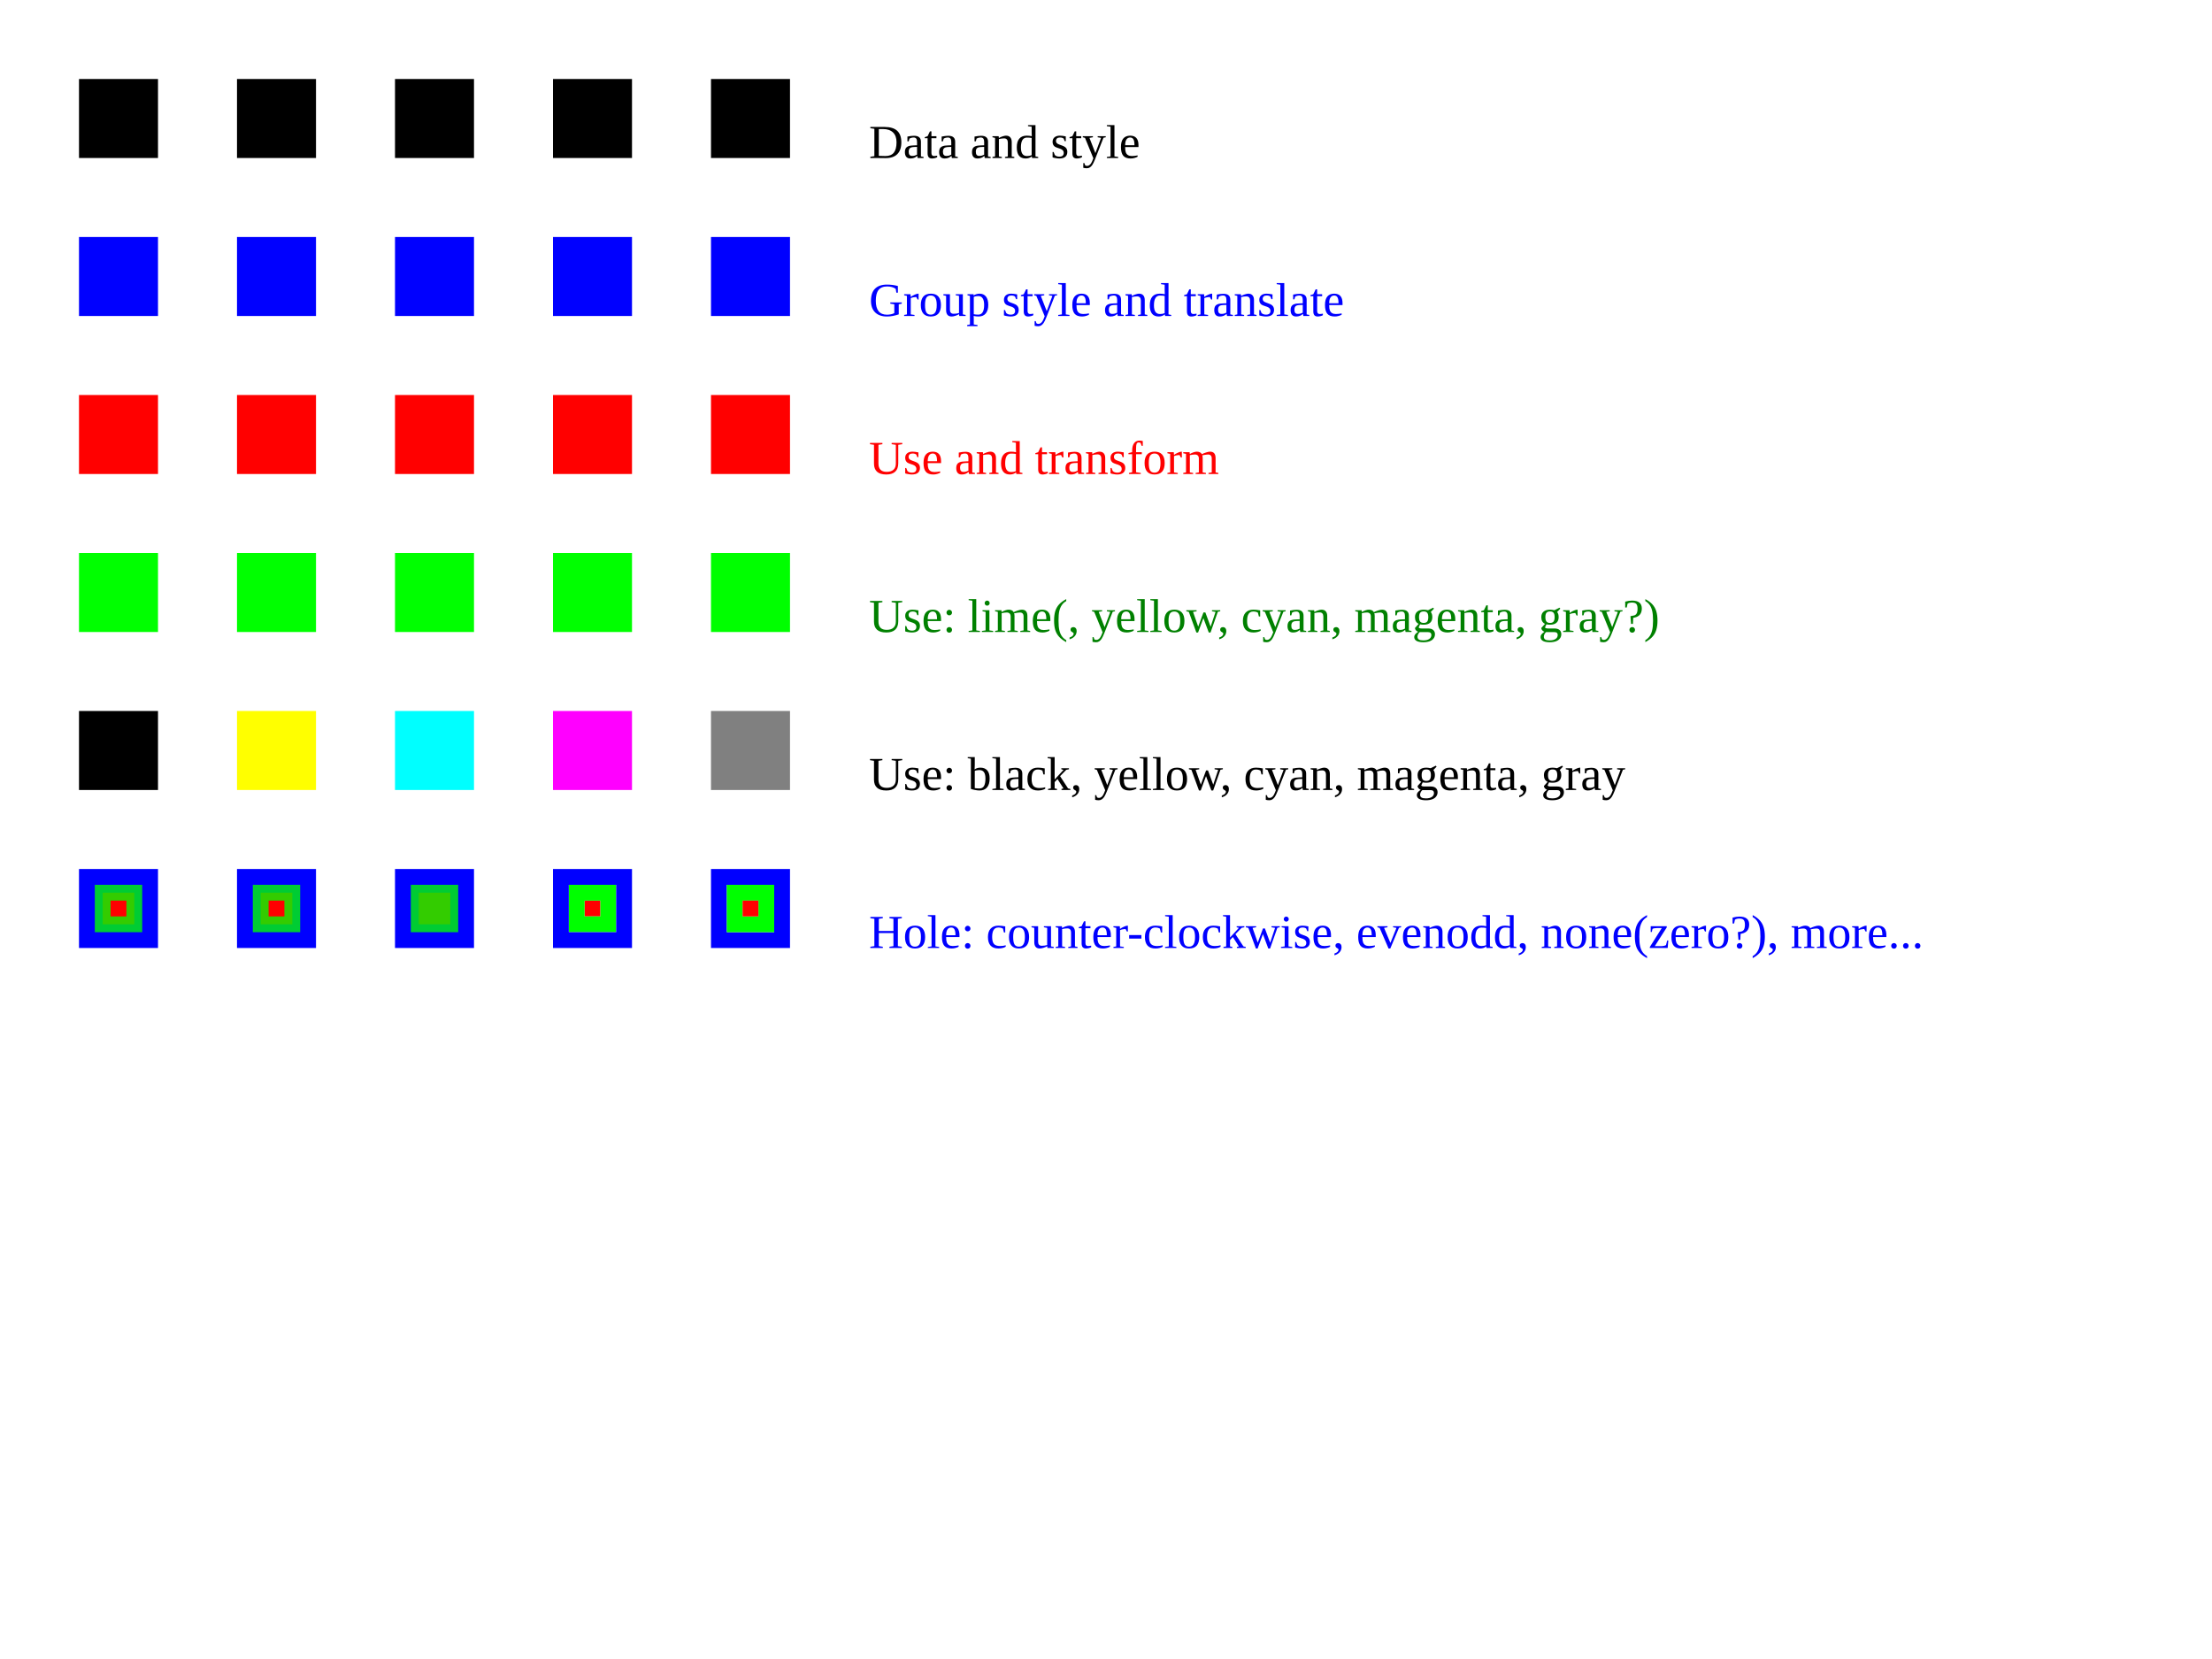
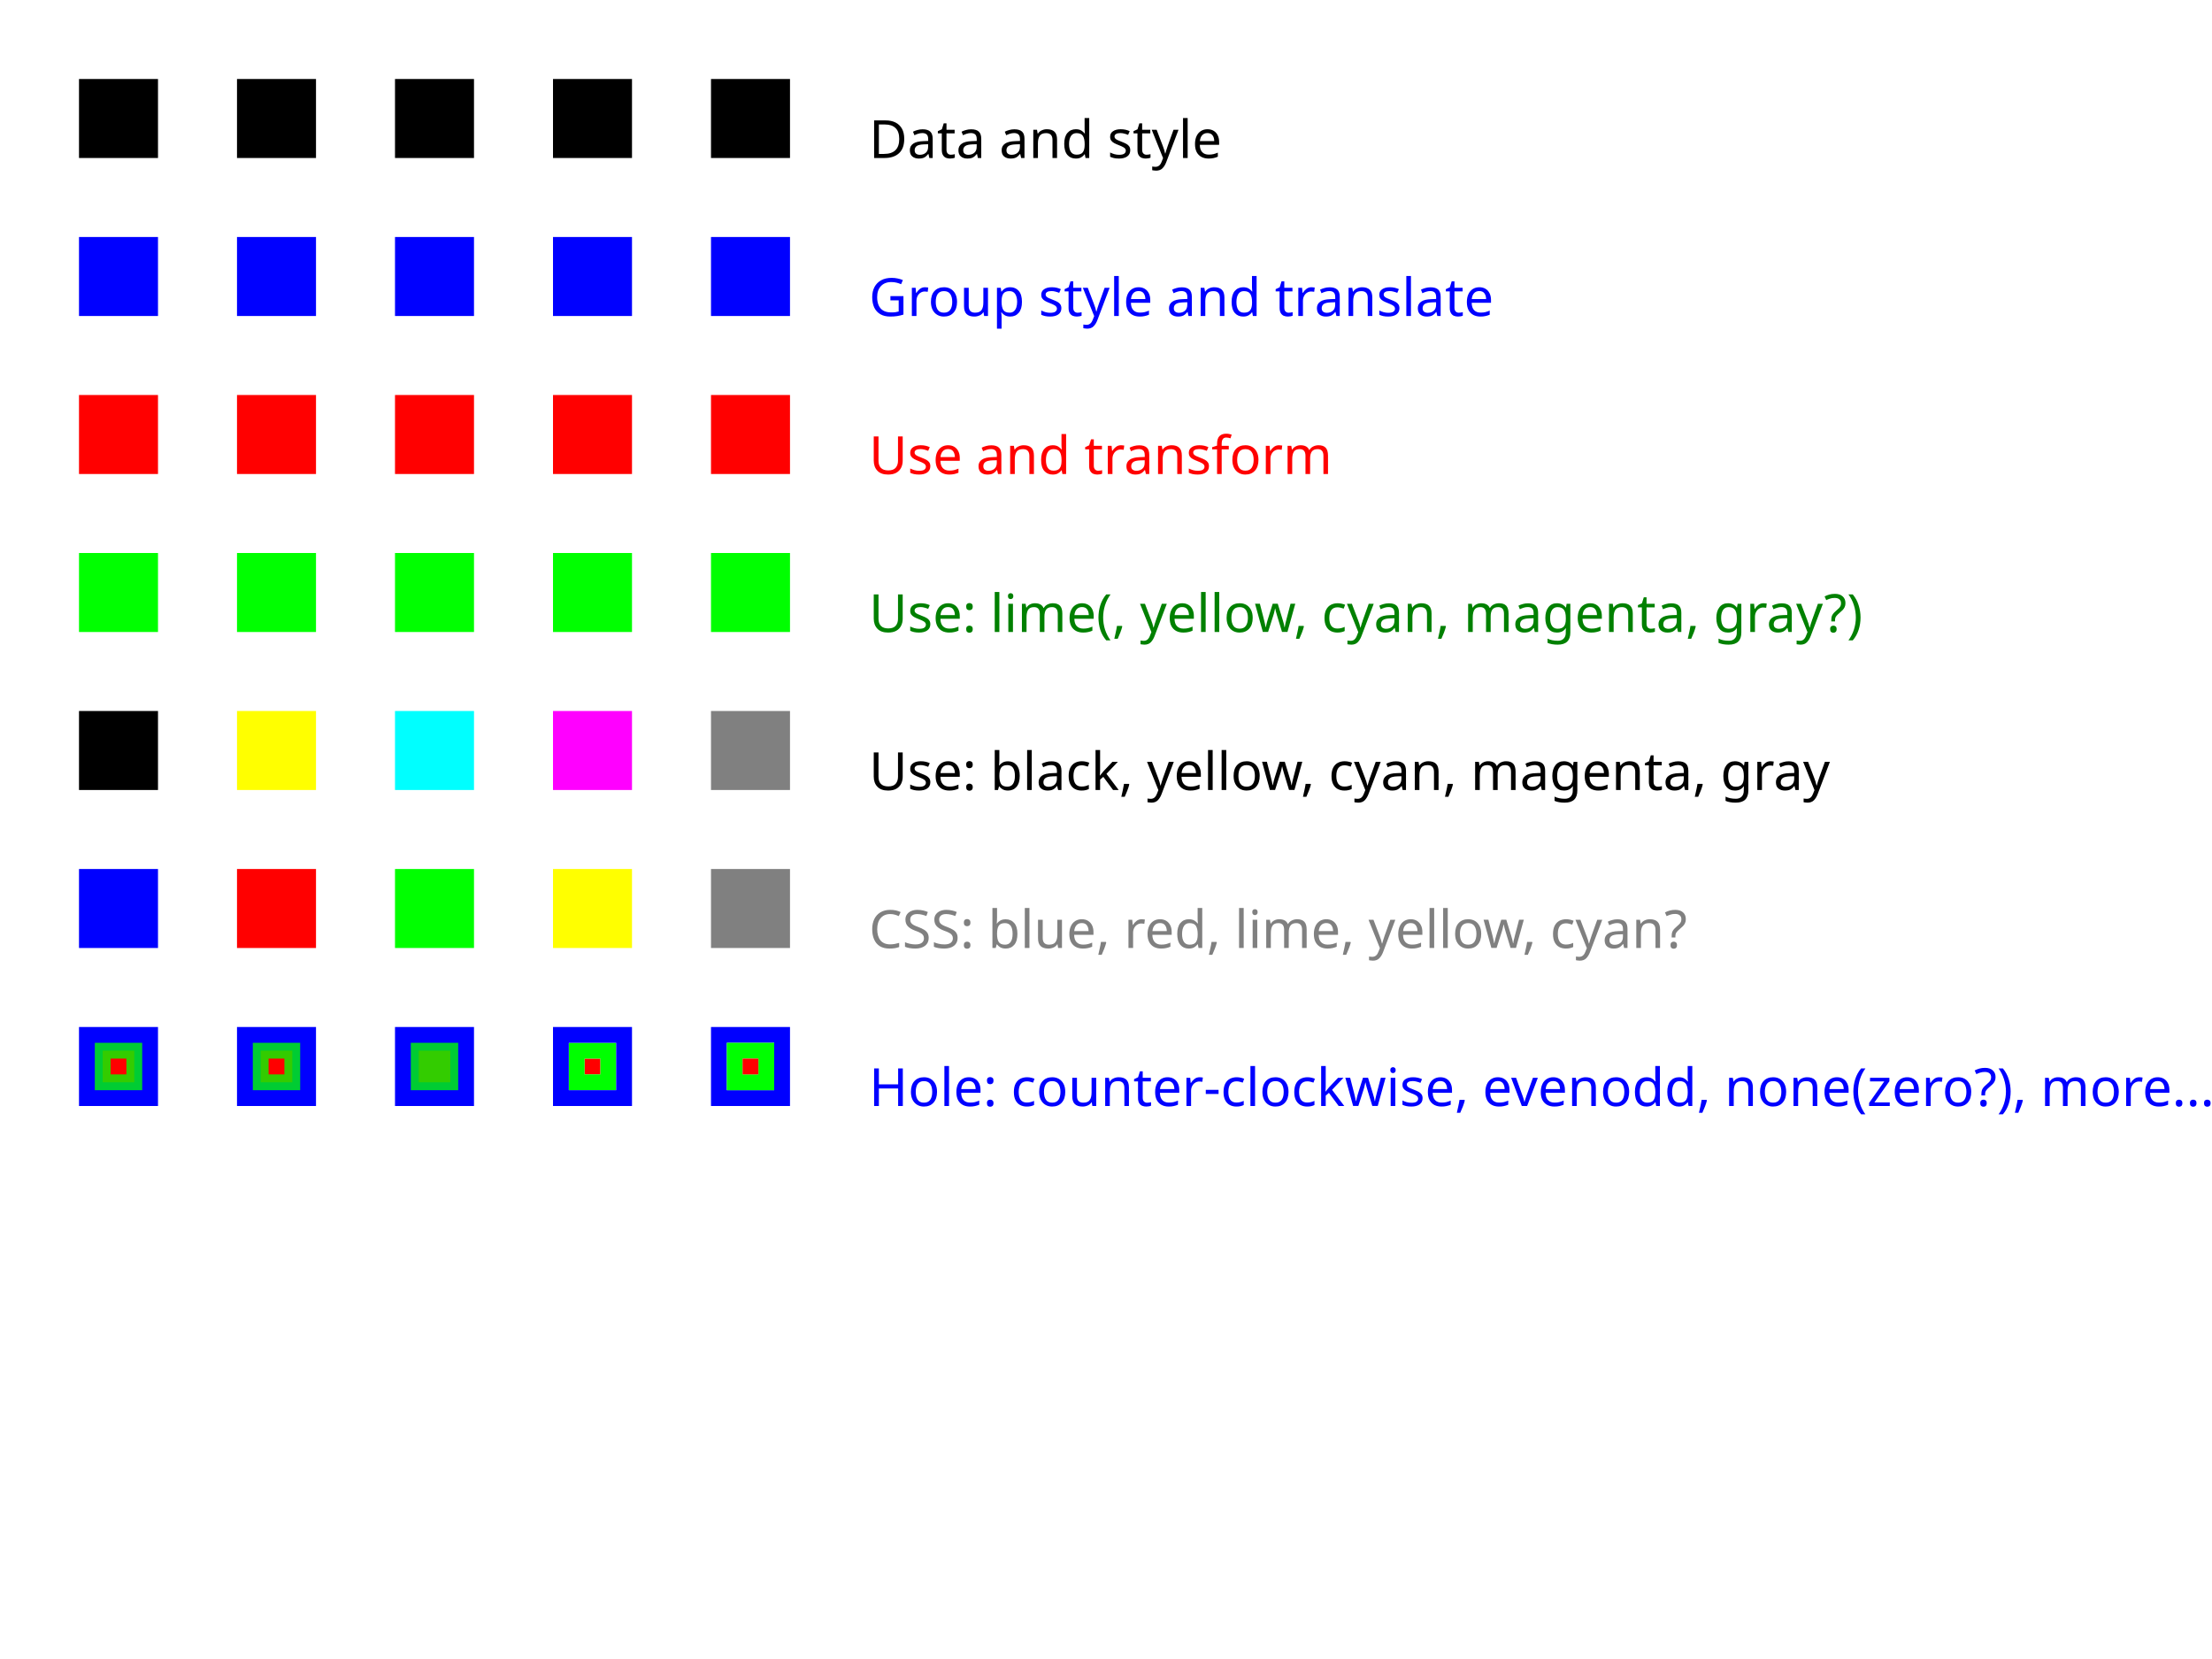
<svg xmlns="http://www.w3.org/2000/svg" xmlns:xlink="http://www.w3.org/1999/xlink" version="1.1" x="0px" y="0px" width="28cm" height="21cm" viewBox="0, 0, 560, 420">
  <defs>
    <path d="M0,0 20,0 20,20 0,20 0,0z" fill="red" stroke="none" id="box" />
    <path d="M10,0 20,0 20,20 0,20 0,0z" fill="red" stroke="none" id="box" />
    <path d="M0,0 10,0 10,10 0,10 0,0z" fill="red" stroke="none" id="box-sm" />
    <path d="M0,0h20v20h-20z" fill="lime" id="box-lime" />
    <path d="M0,0h20v20h-20z" id="box-nofill" />
+     <style type="text/css">
+       .blue { fill:blue } /* class */
+       #green { fill:lime } /* id */
+       .red { fill:red } /* class */
+       .blue#yellow { fill: yellow } /* both */
+       .blue#cyan { fill: cyan } /* both */
+       #gray { fill: gray } /* both */
+       text {font-family:sans-serif; font-size:10pt; }
+     </style>
  </defs>
  <path d="M20,20L40,20 40,40 20,40 20,20" fill="black" stroke="none" id="box11" />
  <path d="M60,20h20v20h-20z" style="stroke:none,fill:#000000" id="box21" />
  <path d="M100,20h20v20h-20z" style="stroke:none;fill:#000000" id="box31" />
  <path d="M140,20,160,20,160,40,140,40z" fill="black" stroke="none" id="box41" />
  <path d="m180,20 20,0 0,20 -20,0 z" fill="black" stroke="none" id="box51" />
  <text x="220" y="40">Data and style</text>
  <g style="stroke:none;fill:blue" id="boxX2">
    <path d="M20,20L40,20 40,40 20,40 20,20" transform="translate(0,40)" id="box12" />
    <path d="M60,20h20v20h-20" fill="blue" transform="translate(0,40)" id="box22" />
    <path d="M100,20h20v20h-20z" transform="translate(0,40)" id="box32" />
    <path d="M140,20,160,20,160,40,140,40z" transform="translate(0,40)" id="box42" />
    <path d="m180,20 20,0 0,20 -20,0 z" transform="translate(0,40)" id="box52" />
    <text x="220" y="80">Group style and translate</text>
  </g>
  <use x="20" y="100" xlink:href="#box" />
  <use x="0" y="0" xlink:href="#box" transform="translate(60,100)" id="box13" />
  <use x="10" y="100" xlink:href="#box1" transform="translate(80,0)" id="box23" />
  <use xlink:href="#box-sm" transform="matrix(2,0,0,2,100,100)" />
  <g id="scaled-use" transform="matrix(2,0,0,2,140,100)">
    <use x="0" y="0" xlink:href="#box-sm" id="box43" />
    <use x="0" y="0" xlink:href="#box-sm" transform="translate(20,0)" id="box53" />
  </g>
  <text x="220" y="120" fill="red">Use and transform</text>
  <use x="20" y="140" xlink:href="#box-lime" />
  <use x="60" y="140" fill="yellow" xlink:href="#box-lime" />
  <g style="fill:cyan">
    <use x="100" y="140" xlink:href="#box-lime" />
  </g>
  <use x="140" y="140" style="fill:magenta" xlink:href="#box-lime" />
  <use x="180" y="140" xlink:href="#box-lime" style="fill:gray" />
  <text x="220" y="160" fill="green">Use: lime(, yellow, cyan, magenta, gray?)</text>
  <use x="20" y="180" xlink:href="#box-nofill" />
  <use x="60" y="180" fill="yellow" xlink:href="#box-nofill" />
  <g style="fill:cyan">
    <use x="100" y="180" xlink:href="#box-nofill" />
  </g>
  <use x="140" y="180" style="fill:magenta" xlink:href="#box-nofill" />
  <use x="180" y="180" xlink:href="#box-nofill" style="fill:gray" />
  <text x="220" y="200" fill="black">Use: black, yellow, cyan, magenta, gray</text>
-   <g transform="translate(20,220)">
+   <g id="gray">
+     <path class="blue" d="M20,220h20v20h-20z" />
+     <path class="red" id="sthelse" d="M60,220h20v20h-20z" />
+     <path id="green" d="M100,220h20v20h-20z" />
+     <path class="blue" id="yellow" d="M140,220h20v20h-20z" />
+     <path class="blue#cyan" d="M180,220h20v20h-20z" />
+     <text x="220" y="240">CSS: blue, red, lime, yellow, cyan?</text>
+   </g>
+   <g transform="translate(20,260)">
    <g transform="scale(0.2,0.2)">
      <path d="M0,0 100,0 100,100 0,100z" fill="blue" id="border" />
      <path d="M30,30 70,30 70,70 30,70z" fill="red" id="mostly-hidden" />
      <path d="M20,20 80,20 80,80 20,80z M40,40 40,60 60,60 60,40 40,40z" fill="lime" fill-opacity="0.8" id="with-hole" />
    </g>
    <g transform="matrix(0.2,0,0,0.2,40,0)">
      <use xlink:href="#border" />
      <use xlink:href="#mostly-hidden" />
      <path d="M20,20 80,20 80,80 20,80z M40,40 60,40 60,60 40,60 40,40z" fill="lime" fill-opacity="0.8" fill-rule="evenodd" id="with-hole" />
    </g>
    <g transform="matrix(0.2,0,0,0.2,80,0)">
      <use xlink:href="#border" />
      <use xlink:href="#mostly-hidden" />
      <path d="M20,20 80,20 80,80 20,80z M40,40 60,40 60,60 40,60 40,40z" fill="lime" fill-opacity="0.8" id="maybe-with-hole" />
    </g>
    <g transform="matrix(0.2,0,0,0.2,120,0)">
      <path d="M40,40 40,60 60,60 60,40 40,40z" fill="red" />
      <path d="M20,20 80,20 80,80 20,80zM40,40 40,60 60,60 60,40 40,40z" fill="lime" />
      <path d="M0,0 100,0 100,100 0,100zM20,20 20,80 80,80 80,20z" fill="blue" />
    </g>
    <g transform="matrix(0.2,0,0,0.2,160,0)">
      <path d="M0,0 100,0 100,100 0,100zM20,20 20,80 80,80 80,20z" fill="blue" />
      <path d="M20,20 80,20 80,80 20,80zM40,40 40,60 60,60 60,40 40,40z" fill="lime" />
      <path d="M40,40 40,60 60,60 60,40 40,40z" fill="red" />
    </g>
    <text x="200" y="20" fill="blue">Hole: counter-clockwise, evenodd, none(zero?), more...</text>
  </g>
</svg>
